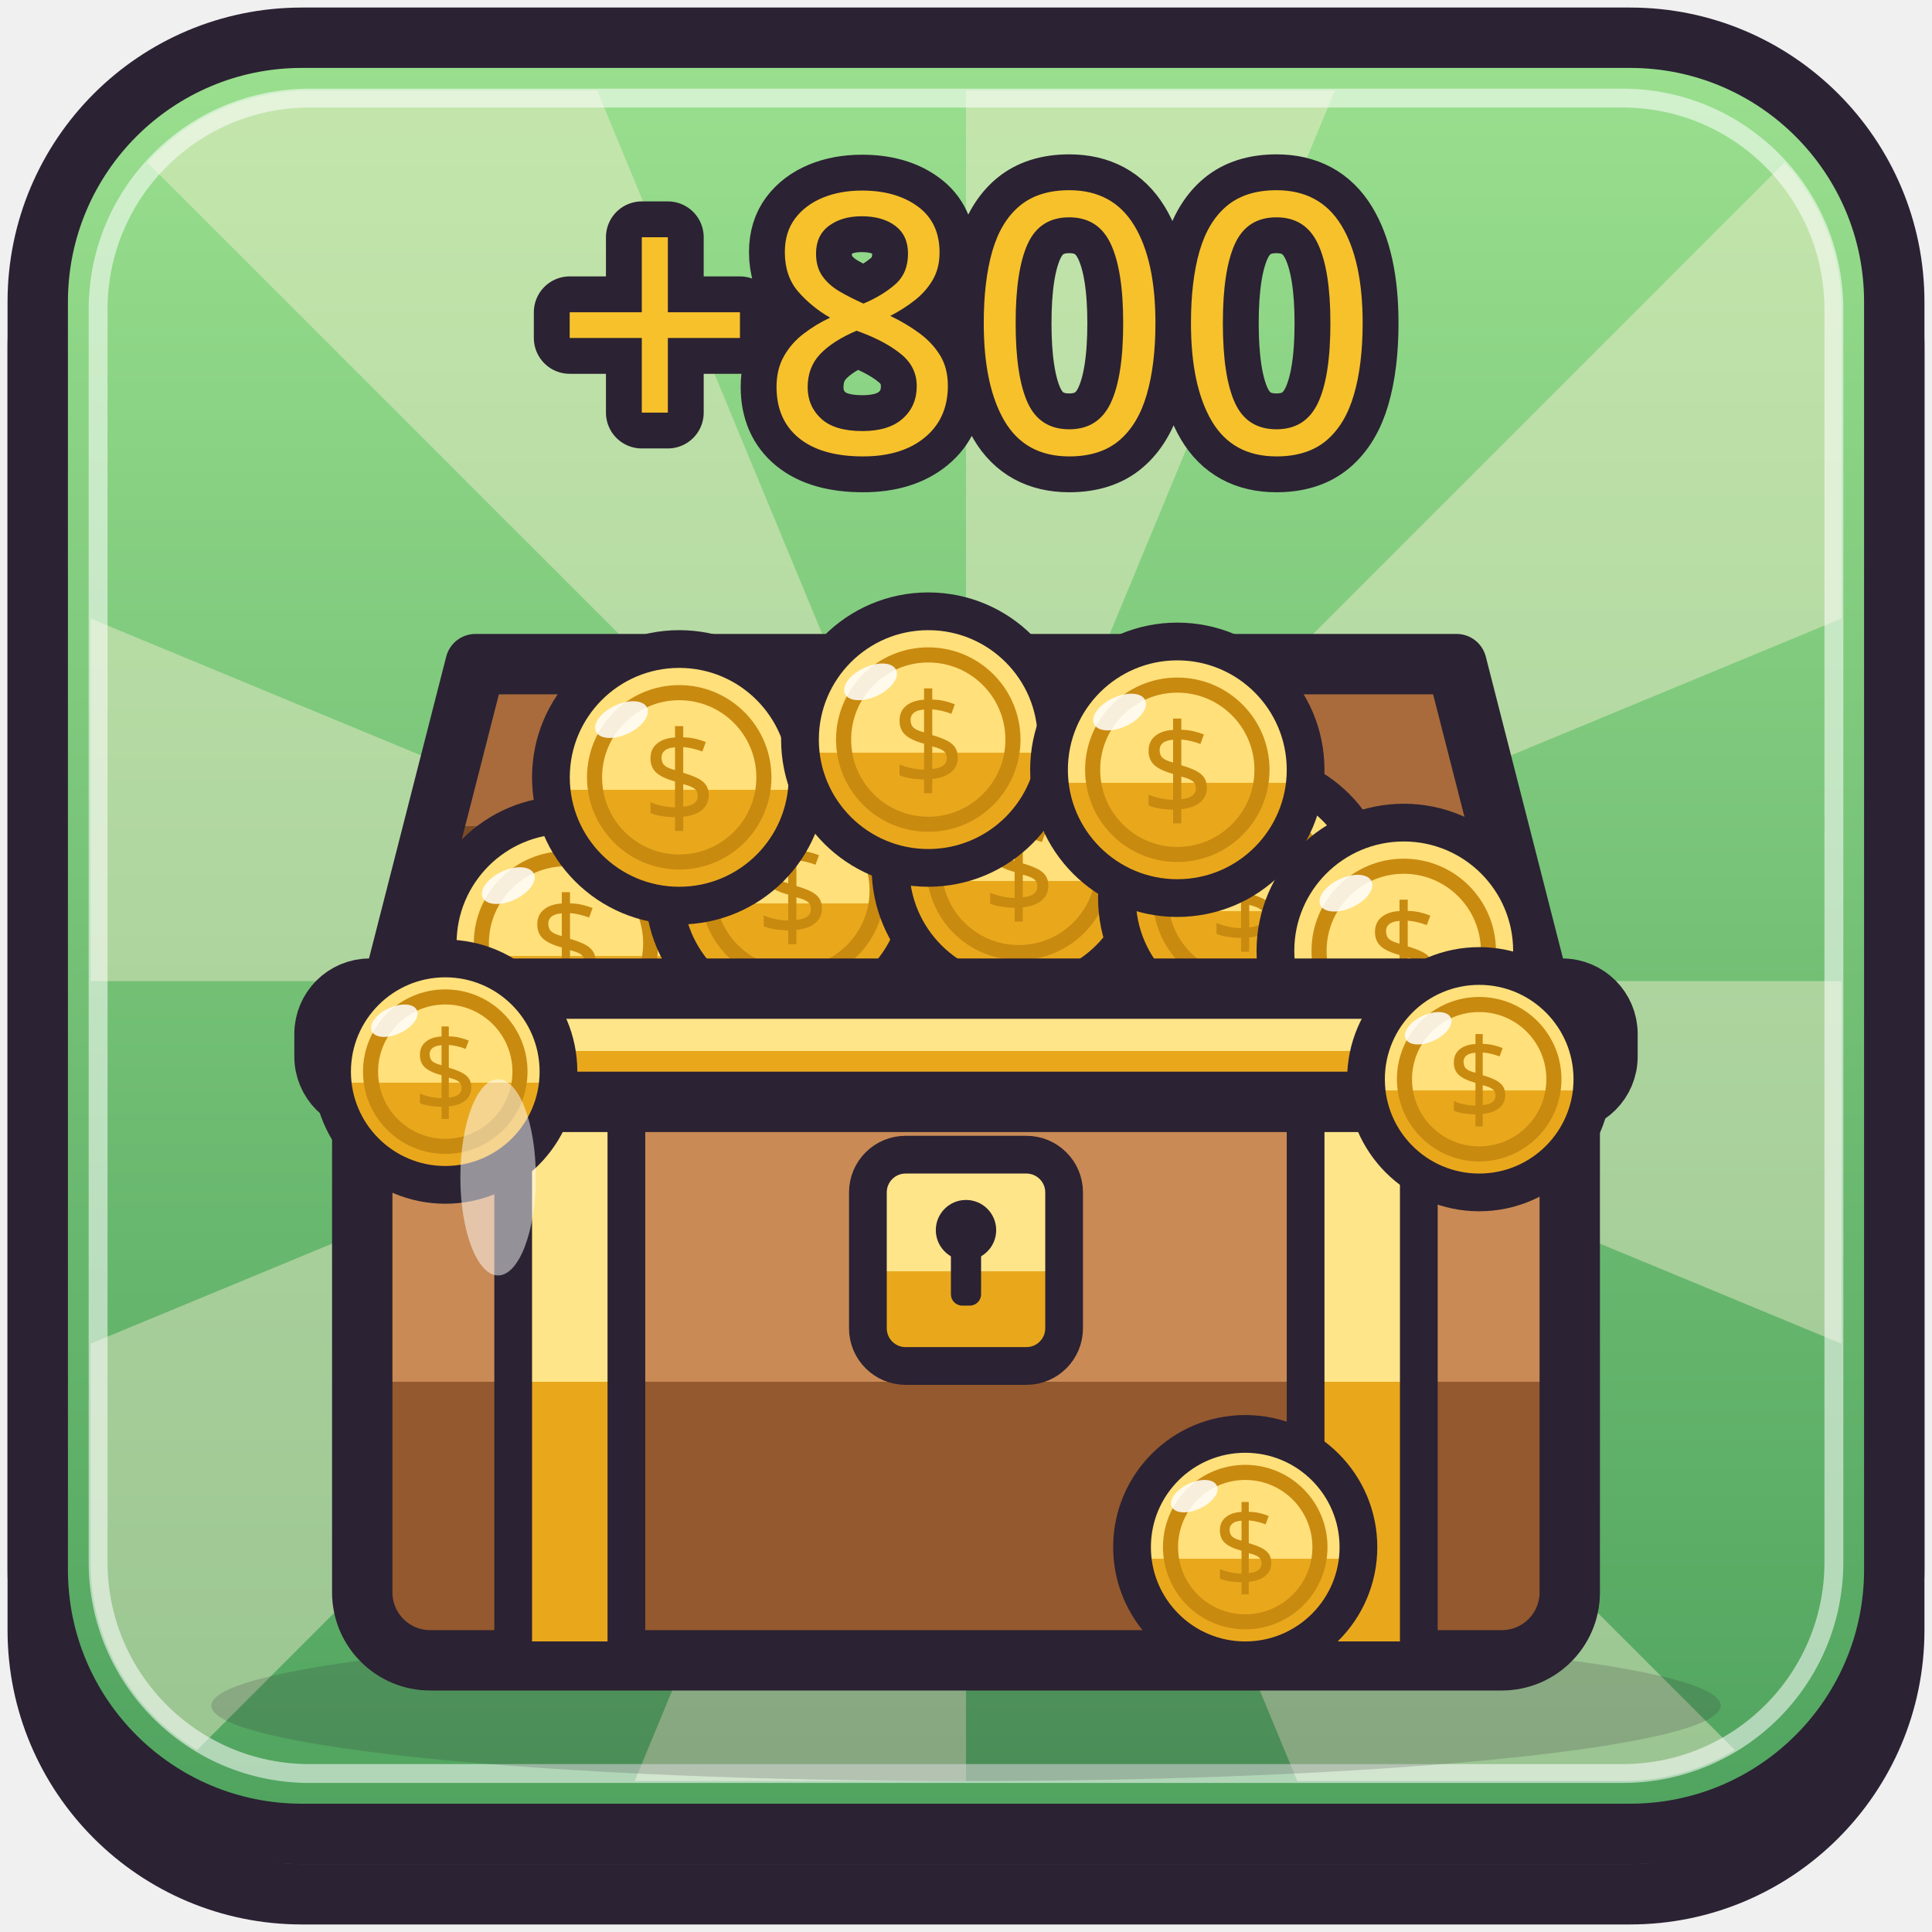
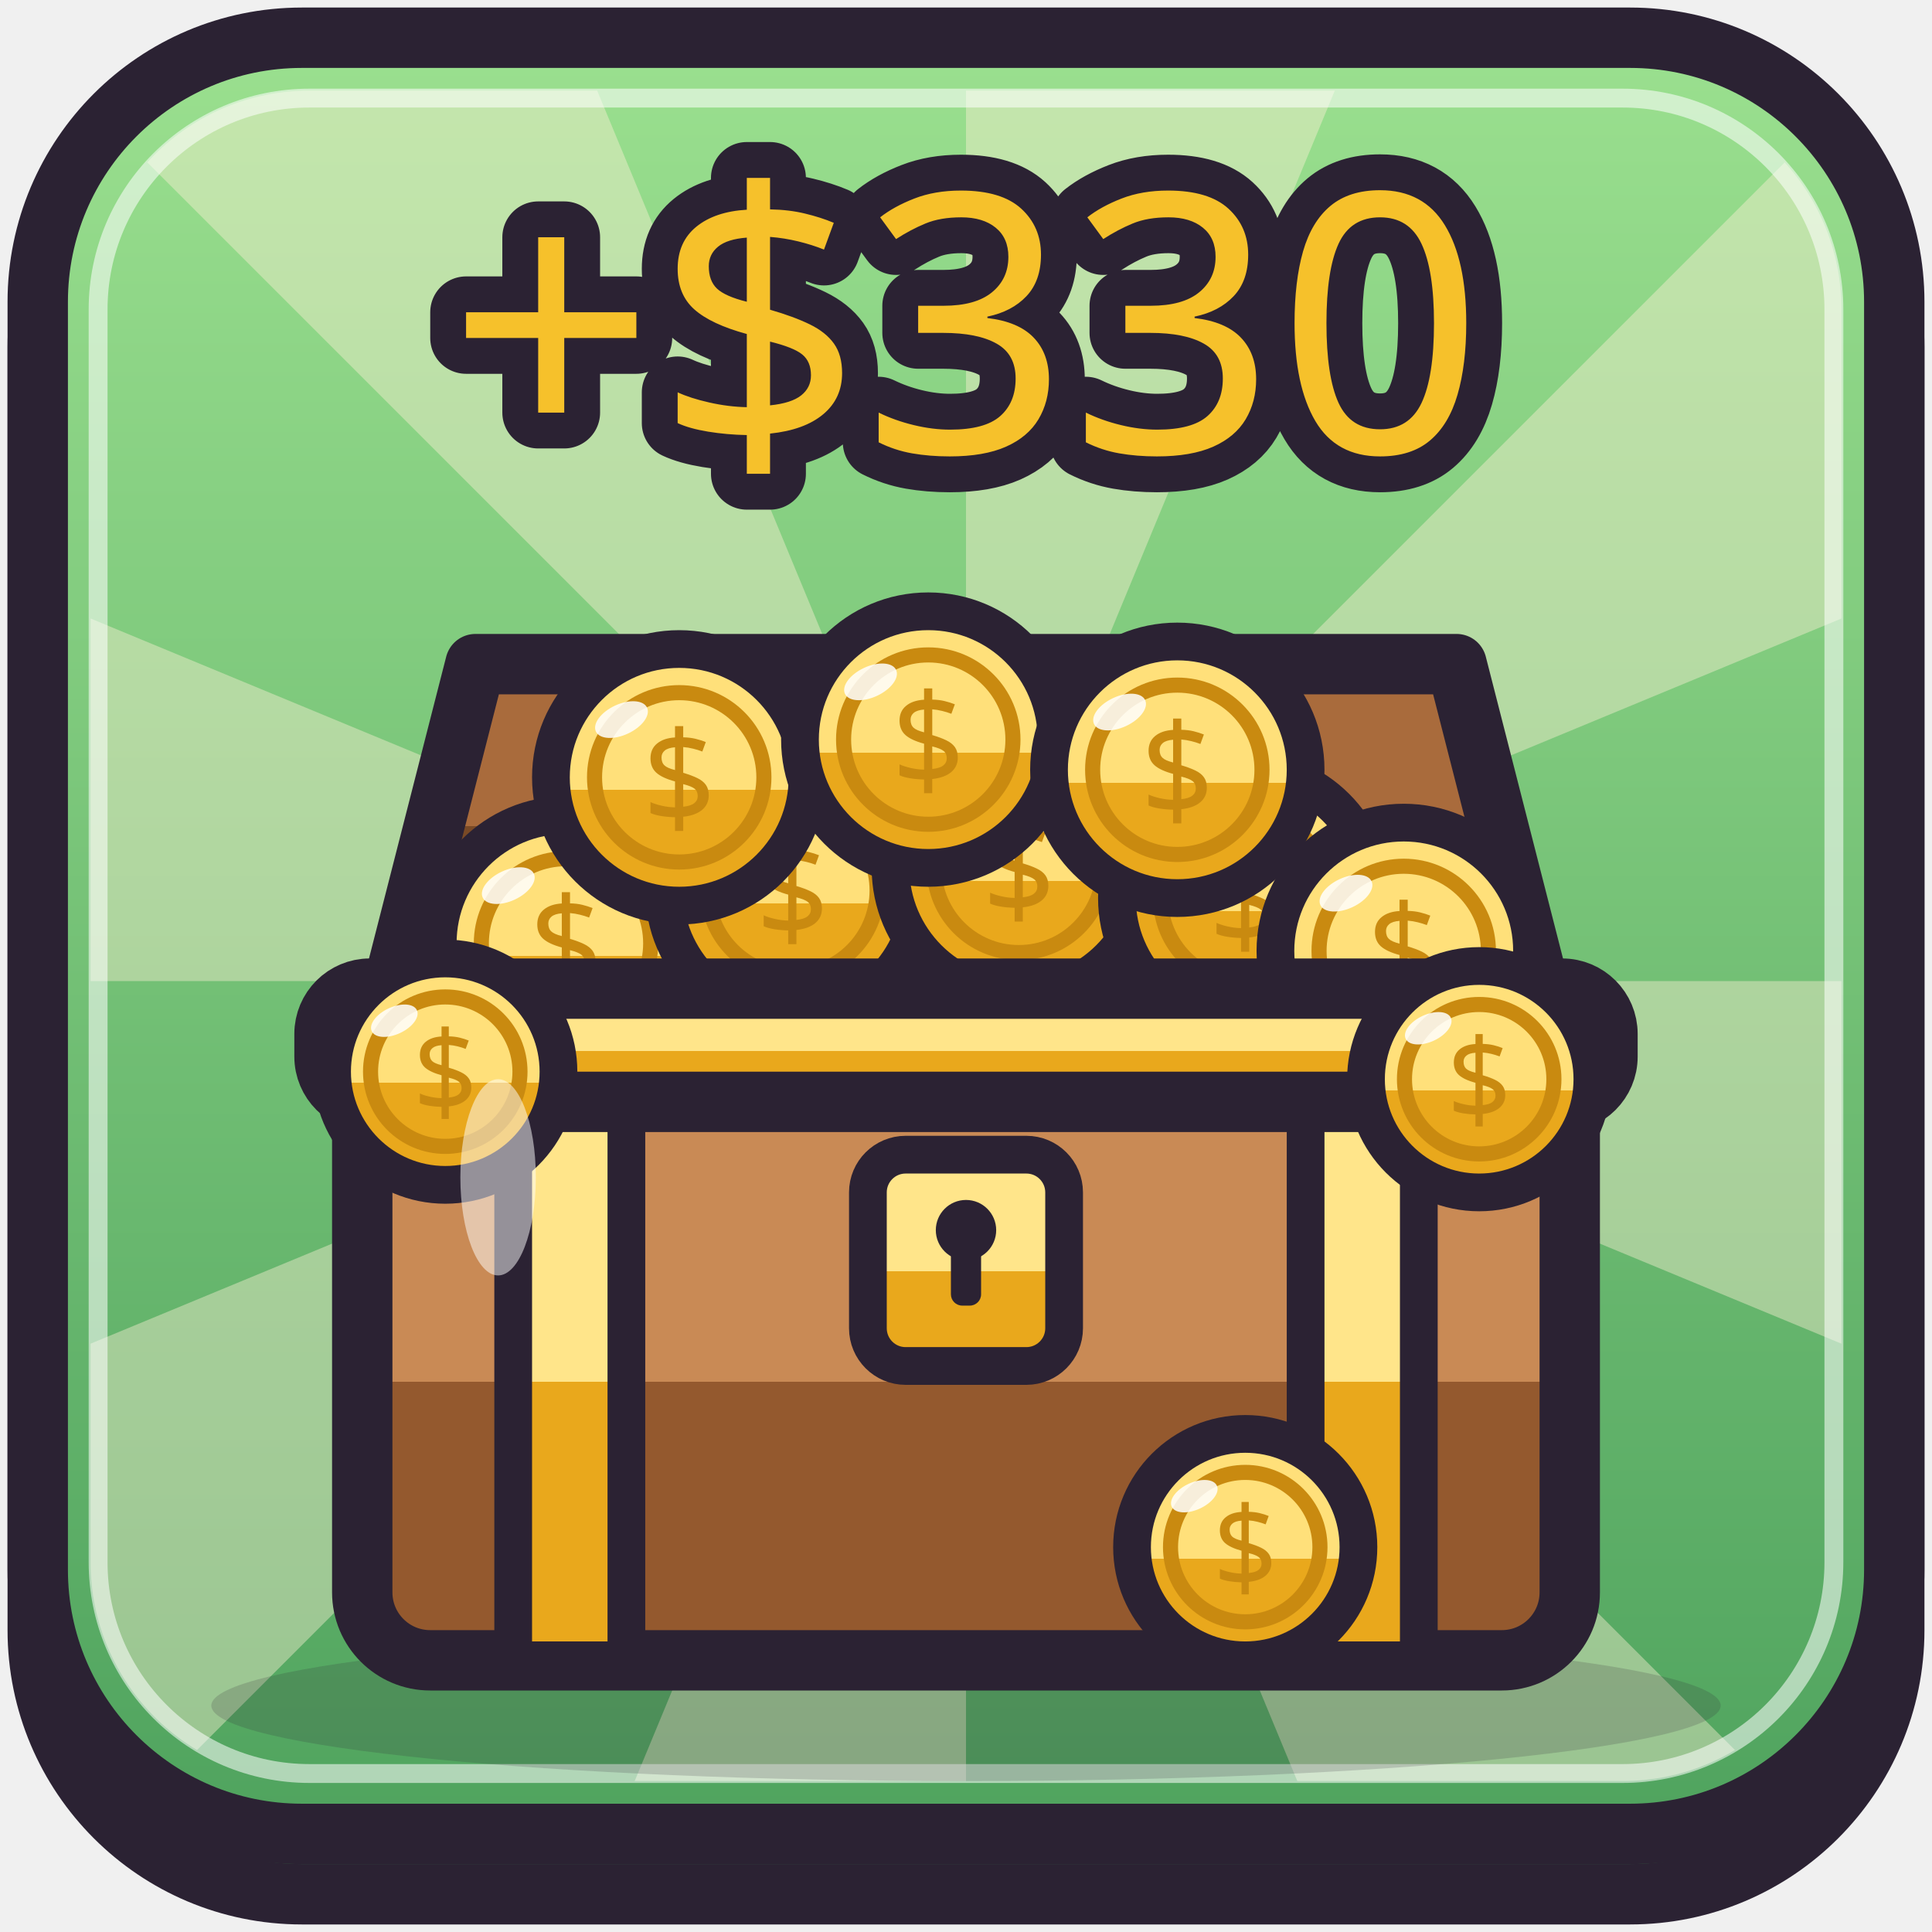
<svg xmlns="http://www.w3.org/2000/svg" width="512" height="512" viewBox="0 0 512 512">
  <defs>
    <linearGradient id="g1" x1="0" y1="0" x2="0" y2="1">
      <stop offset="0" stop-color="#FFE07A" />
      <stop offset="0.55" stop-color="#FFE07A" />
      <stop offset="0.55" stop-color="#E9A81C" />
      <stop offset="1" stop-color="#E9A81C" />
    </linearGradient>
    <linearGradient id="g2" x1="0" y1="0" x2="0" y2="1">
      <stop offset="0" stop-color="#FFE07A" />
      <stop offset="0.55" stop-color="#FFE07A" />
      <stop offset="0.55" stop-color="#E9A81C" />
      <stop offset="1" stop-color="#E9A81C" />
    </linearGradient>
    <linearGradient id="g3" x1="0" y1="0" x2="0" y2="1">
      <stop offset="0" stop-color="#FFE07A" />
      <stop offset="0.55" stop-color="#FFE07A" />
      <stop offset="0.55" stop-color="#E9A81C" />
      <stop offset="1" stop-color="#E9A81C" />
    </linearGradient>
    <linearGradient id="g4" x1="0" y1="0" x2="0" y2="1">
      <stop offset="0" stop-color="#FFE07A" />
      <stop offset="0.55" stop-color="#FFE07A" />
      <stop offset="0.55" stop-color="#E9A81C" />
      <stop offset="1" stop-color="#E9A81C" />
    </linearGradient>
    <linearGradient id="g5" x1="0" y1="0" x2="0" y2="1">
      <stop offset="0" stop-color="#FFE07A" />
      <stop offset="0.55" stop-color="#FFE07A" />
      <stop offset="0.55" stop-color="#E9A81C" />
      <stop offset="1" stop-color="#E9A81C" />
    </linearGradient>
    <linearGradient id="g6" x1="0" y1="0" x2="0" y2="1">
      <stop offset="0" stop-color="#FFE07A" />
      <stop offset="0.55" stop-color="#FFE07A" />
      <stop offset="0.55" stop-color="#E9A81C" />
      <stop offset="1" stop-color="#E9A81C" />
    </linearGradient>
    <linearGradient id="g7" x1="0" y1="0" x2="0" y2="1">
      <stop offset="0" stop-color="#FFE07A" />
      <stop offset="0.55" stop-color="#FFE07A" />
      <stop offset="0.55" stop-color="#E9A81C" />
      <stop offset="1" stop-color="#E9A81C" />
    </linearGradient>
    <linearGradient id="g8" x1="0" y1="0" x2="0" y2="1">
      <stop offset="0" stop-color="#FFE07A" />
      <stop offset="0.55" stop-color="#FFE07A" />
      <stop offset="0.55" stop-color="#E9A81C" />
      <stop offset="1" stop-color="#E9A81C" />
    </linearGradient>
    <linearGradient id="g9" x1="0" y1="0" x2="0" y2="1">
      <stop offset="0" stop-color="#FFE07A" />
      <stop offset="0.55" stop-color="#FFE07A" />
      <stop offset="0.55" stop-color="#E9A81C" />
      <stop offset="1" stop-color="#E9A81C" />
    </linearGradient>
    <linearGradient id="g10" x1="0" y1="0" x2="0" y2="1">
      <stop offset="0" stop-color="#FFE07A" />
      <stop offset="0.55" stop-color="#FFE07A" />
      <stop offset="0.55" stop-color="#E9A81C" />
      <stop offset="1" stop-color="#E9A81C" />
    </linearGradient>
    <linearGradient id="g11" x1="0" y1="0" x2="0" y2="1">
      <stop offset="0" stop-color="#FFE07A" />
      <stop offset="0.55" stop-color="#FFE07A" />
      <stop offset="0.55" stop-color="#E9A81C" />
      <stop offset="1" stop-color="#E9A81C" />
    </linearGradient>
    <linearGradient id="g12" x1="0" y1="0" x2="0" y2="1">
      <stop offset="0" stop-color="#9BE08F" />
      <stop offset="1" stop-color="#4FA35E" />
    </linearGradient>
    <clipPath id="c13">
      <rect x="24" y="24" width="464" height="448" rx="58" />
    </clipPath>
    <linearGradient id="g14" x1="0" y1="0" x2="0" y2="1">
      <stop offset="0" stop-color="#C98A55" />
      <stop offset="0.55" stop-color="#C98A55" />
      <stop offset="0.55" stop-color="#94592E" />
      <stop offset="1" stop-color="#94592E" />
    </linearGradient>
    <linearGradient id="g15" x1="0" y1="0" x2="0" y2="1">
      <stop offset="0" stop-color="#A96B3C" />
      <stop offset="0.5" stop-color="#A96B3C" />
      <stop offset="0.5" stop-color="#7A4A26" />
      <stop offset="1" stop-color="#7A4A26" />
    </linearGradient>
    <linearGradient id="g16" x1="0" y1="0" x2="0" y2="1">
      <stop offset="0" stop-color="#FFE58A" />
      <stop offset="0.55" stop-color="#FFE58A" />
      <stop offset="0.55" stop-color="#E9A81C" />
      <stop offset="1" stop-color="#E9A81C" />
    </linearGradient>
  </defs>
  <rect x="10" y="22" width="492" height="480" rx="70" fill="#336E40" stroke="#2B2233" stroke-width="16" stroke-linejoin="round" stroke-linecap="round" />
  <rect x="10" y="10" width="492" height="476" rx="70" fill="url(#g12)" stroke="#2B2233" stroke-width="16" stroke-linejoin="round" stroke-linecap="round" />
  <g clip-path="url(#c13)">
    <path d="M256,260 L256.0,-160.0 L416.7,-128.0 Z" fill="#FFF1D6" opacity="0.42" />
    <path d="M256,260 L553.0,-37.0 L644.0,99.3 Z" fill="#FFF1D6" opacity="0.42" />
    <path d="M256,260 L676.0,260.0 L644.0,420.7 Z" fill="#FFF1D6" opacity="0.42" />
    <path d="M256,260 L553.0,557.0 L416.7,648.0 Z" fill="#FFF1D6" opacity="0.42" />
    <path d="M256,260 L256.0,680.0 L95.3,648.0 Z" fill="#FFF1D6" opacity="0.42" />
    <path d="M256,260 L-41.0,557.0 L-132.0,420.7 Z" fill="#FFF1D6" opacity="0.42" />
    <path d="M256,260 L-164.0,260.0 L-132.0,99.3 Z" fill="#FFF1D6" opacity="0.42" />
    <path d="M256,260 L-41.0,-37.0 L95.3,-128.0 Z" fill="#FFF1D6" opacity="0.42" />
  </g>
  <rect x="26" y="26" width="460" height="444" rx="56" fill="none" stroke="#FFFFFF" stroke-width="5" opacity="0.55" />
  <ellipse cx="256" cy="452" rx="200" ry="20" fill="#2B2233" opacity="0.18" />
  <polygon points="104,262 408,262 386,176 126,176" fill="url(#g15)" stroke="#2B2233" stroke-width="16" stroke-linejoin="round" stroke-linecap="round" />
  <rect x="236" y="176" width="40" height="86" fill="url(#g16)" stroke="#2B2233" stroke-width="10" stroke-linejoin="round" stroke-linecap="round" />
  <circle cx="150" cy="250" r="34" fill="url(#g1)" stroke="#2B2233" stroke-width="10" stroke-linejoin="round" stroke-linecap="round" />
  <circle cx="150" cy="250" r="22.44" fill="none" stroke="#C98A10" stroke-width="4" />
  <text x="150" y="262.24" text-anchor="middle" font-family="Fredoka One" font-size="34" fill="#C98A10">$</text>
  <ellipse cx="134.7" cy="234.7" rx="7.48" ry="4.08" fill="#FFFFFF" opacity="0.85" transform="rotate(-25 134.7 234.7)" />
  <circle cx="210" cy="236" r="34" fill="url(#g2)" stroke="#2B2233" stroke-width="10" stroke-linejoin="round" stroke-linecap="round" />
  <circle cx="210" cy="236" r="22.44" fill="none" stroke="#C98A10" stroke-width="4" />
  <text x="210" y="248.24" text-anchor="middle" font-family="Fredoka One" font-size="34" fill="#C98A10">$</text>
  <ellipse cx="194.7" cy="220.7" rx="7.48" ry="4.08" fill="#FFFFFF" opacity="0.85" transform="rotate(-25 194.7 220.7)" />
  <circle cx="270" cy="230" r="34" fill="url(#g3)" stroke="#2B2233" stroke-width="10" stroke-linejoin="round" stroke-linecap="round" />
  <circle cx="270" cy="230" r="22.44" fill="none" stroke="#C98A10" stroke-width="4" />
  <text x="270" y="242.24" text-anchor="middle" font-family="Fredoka One" font-size="34" fill="#C98A10">$</text>
  <ellipse cx="254.7" cy="214.7" rx="7.48" ry="4.08" fill="#FFFFFF" opacity="0.85" transform="rotate(-25 254.7 214.7)" />
  <circle cx="330" cy="238" r="34" fill="url(#g4)" stroke="#2B2233" stroke-width="10" stroke-linejoin="round" stroke-linecap="round" />
  <circle cx="330" cy="238" r="22.44" fill="none" stroke="#C98A10" stroke-width="4" />
  <text x="330" y="250.24" text-anchor="middle" font-family="Fredoka One" font-size="34" fill="#C98A10">$</text>
  <ellipse cx="314.7" cy="222.7" rx="7.48" ry="4.08" fill="#FFFFFF" opacity="0.85" transform="rotate(-25 314.7 222.7)" />
  <circle cx="372" cy="252" r="34" fill="url(#g5)" stroke="#2B2233" stroke-width="10" stroke-linejoin="round" stroke-linecap="round" />
  <circle cx="372" cy="252" r="22.44" fill="none" stroke="#C98A10" stroke-width="4" />
  <text x="372" y="264.24" text-anchor="middle" font-family="Fredoka One" font-size="34" fill="#C98A10">$</text>
  <ellipse cx="356.7" cy="236.7" rx="7.48" ry="4.08" fill="#FFFFFF" opacity="0.85" transform="rotate(-25 356.7 236.7)" />
  <circle cx="180" cy="206" r="34" fill="url(#g6)" stroke="#2B2233" stroke-width="10" stroke-linejoin="round" stroke-linecap="round" />
  <circle cx="180" cy="206" r="22.44" fill="none" stroke="#C98A10" stroke-width="4" />
  <text x="180" y="218.24" text-anchor="middle" font-family="Fredoka One" font-size="34" fill="#C98A10">$</text>
  <ellipse cx="164.7" cy="190.7" rx="7.48" ry="4.08" fill="#FFFFFF" opacity="0.85" transform="rotate(-25 164.7 190.7)" />
  <circle cx="246" cy="196" r="34" fill="url(#g7)" stroke="#2B2233" stroke-width="10" stroke-linejoin="round" stroke-linecap="round" />
  <circle cx="246" cy="196" r="22.44" fill="none" stroke="#C98A10" stroke-width="4" />
  <text x="246" y="208.24" text-anchor="middle" font-family="Fredoka One" font-size="34" fill="#C98A10">$</text>
  <ellipse cx="230.7" cy="180.7" rx="7.48" ry="4.08" fill="#FFFFFF" opacity="0.85" transform="rotate(-25 230.7 180.7)" />
  <circle cx="312" cy="204" r="34" fill="url(#g8)" stroke="#2B2233" stroke-width="10" stroke-linejoin="round" stroke-linecap="round" />
  <circle cx="312" cy="204" r="22.44" fill="none" stroke="#C98A10" stroke-width="4" />
  <text x="312" y="216.24" text-anchor="middle" font-family="Fredoka One" font-size="34" fill="#C98A10">$</text>
  <ellipse cx="296.7" cy="188.7" rx="7.48" ry="4.08" fill="#FFFFFF" opacity="0.85" transform="rotate(-25 296.7 188.7)" />
  <rect x="96" y="276" width="320" height="164" rx="18" fill="url(#g14)" stroke="#2B2233" stroke-width="16" stroke-linejoin="round" stroke-linecap="round" />
  <rect x="136" y="276" width="30" height="164" fill="url(#g16)" stroke="#2B2233" stroke-width="10" stroke-linejoin="round" stroke-linecap="round" />
  <rect x="346" y="276" width="30" height="164" fill="url(#g16)" stroke="#2B2233" stroke-width="10" stroke-linejoin="round" stroke-linecap="round" />
  <rect x="230" y="306" width="52" height="56" rx="10" fill="url(#g16)" stroke="#2B2233" stroke-width="10" stroke-linejoin="round" stroke-linecap="round" />
  <circle cx="256" cy="326" r="8" fill="#2B2233" />
  <rect x="252" y="328" width="8" height="18" rx="3" fill="#2B2233" />
  <rect x="86" y="262" width="340" height="30" rx="12" fill="url(#g16)" stroke="#2B2233" stroke-width="16" stroke-linejoin="round" stroke-linecap="round" />
  <circle cx="118" cy="284" r="30" fill="url(#g9)" stroke="#2B2233" stroke-width="10" stroke-linejoin="round" stroke-linecap="round" />
  <circle cx="118" cy="284" r="19.8" fill="none" stroke="#C98A10" stroke-width="4" />
  <text x="118" y="294.8" text-anchor="middle" font-family="Fredoka One" font-size="30" fill="#C98A10">$</text>
  <ellipse cx="104.5" cy="270.5" rx="6.6" ry="3.6" fill="#FFFFFF" opacity="0.85" transform="rotate(-25 104.5 270.5)" />
  <circle cx="392" cy="286" r="30" fill="url(#g10)" stroke="#2B2233" stroke-width="10" stroke-linejoin="round" stroke-linecap="round" />
  <circle cx="392" cy="286" r="19.8" fill="none" stroke="#C98A10" stroke-width="4" />
  <text x="392" y="296.8" text-anchor="middle" font-family="Fredoka One" font-size="30" fill="#C98A10">$</text>
  <ellipse cx="378.5" cy="272.5" rx="6.6" ry="3.6" fill="#FFFFFF" opacity="0.85" transform="rotate(-25 378.5 272.5)" />
  <circle cx="330" cy="410" r="30" fill="url(#g11)" stroke="#2B2233" stroke-width="10" stroke-linejoin="round" stroke-linecap="round" />
  <circle cx="330" cy="410" r="19.8" fill="none" stroke="#C98A10" stroke-width="4" />
  <text x="330" y="420.8" text-anchor="middle" font-family="Fredoka One" font-size="30" fill="#C98A10">$</text>
  <ellipse cx="316.5" cy="396.5" rx="6.6" ry="3.6" fill="#FFFFFF" opacity="0.85" transform="rotate(-25 316.5 396.5)" />
  <ellipse cx="132" cy="312" rx="10" ry="26" fill="#FFFFFF" opacity="0.5" transform="rotate(0 132 312)" />
-   <text x="256" y="120" text-anchor="middle" font-family="Fredoka One" font-size="96" fill="#F6C12B" stroke="#2B2233" stroke-width="19" paint-order="stroke" stroke-linejoin="round">+800</text>
+   <text x="256" y="120" text-anchor="middle" font-family="Fredoka One" font-size="96" fill="#F6C12B" stroke="#2B2233" stroke-width="19" paint-order="stroke" stroke-linejoin="round">+$330</text>
</svg>
